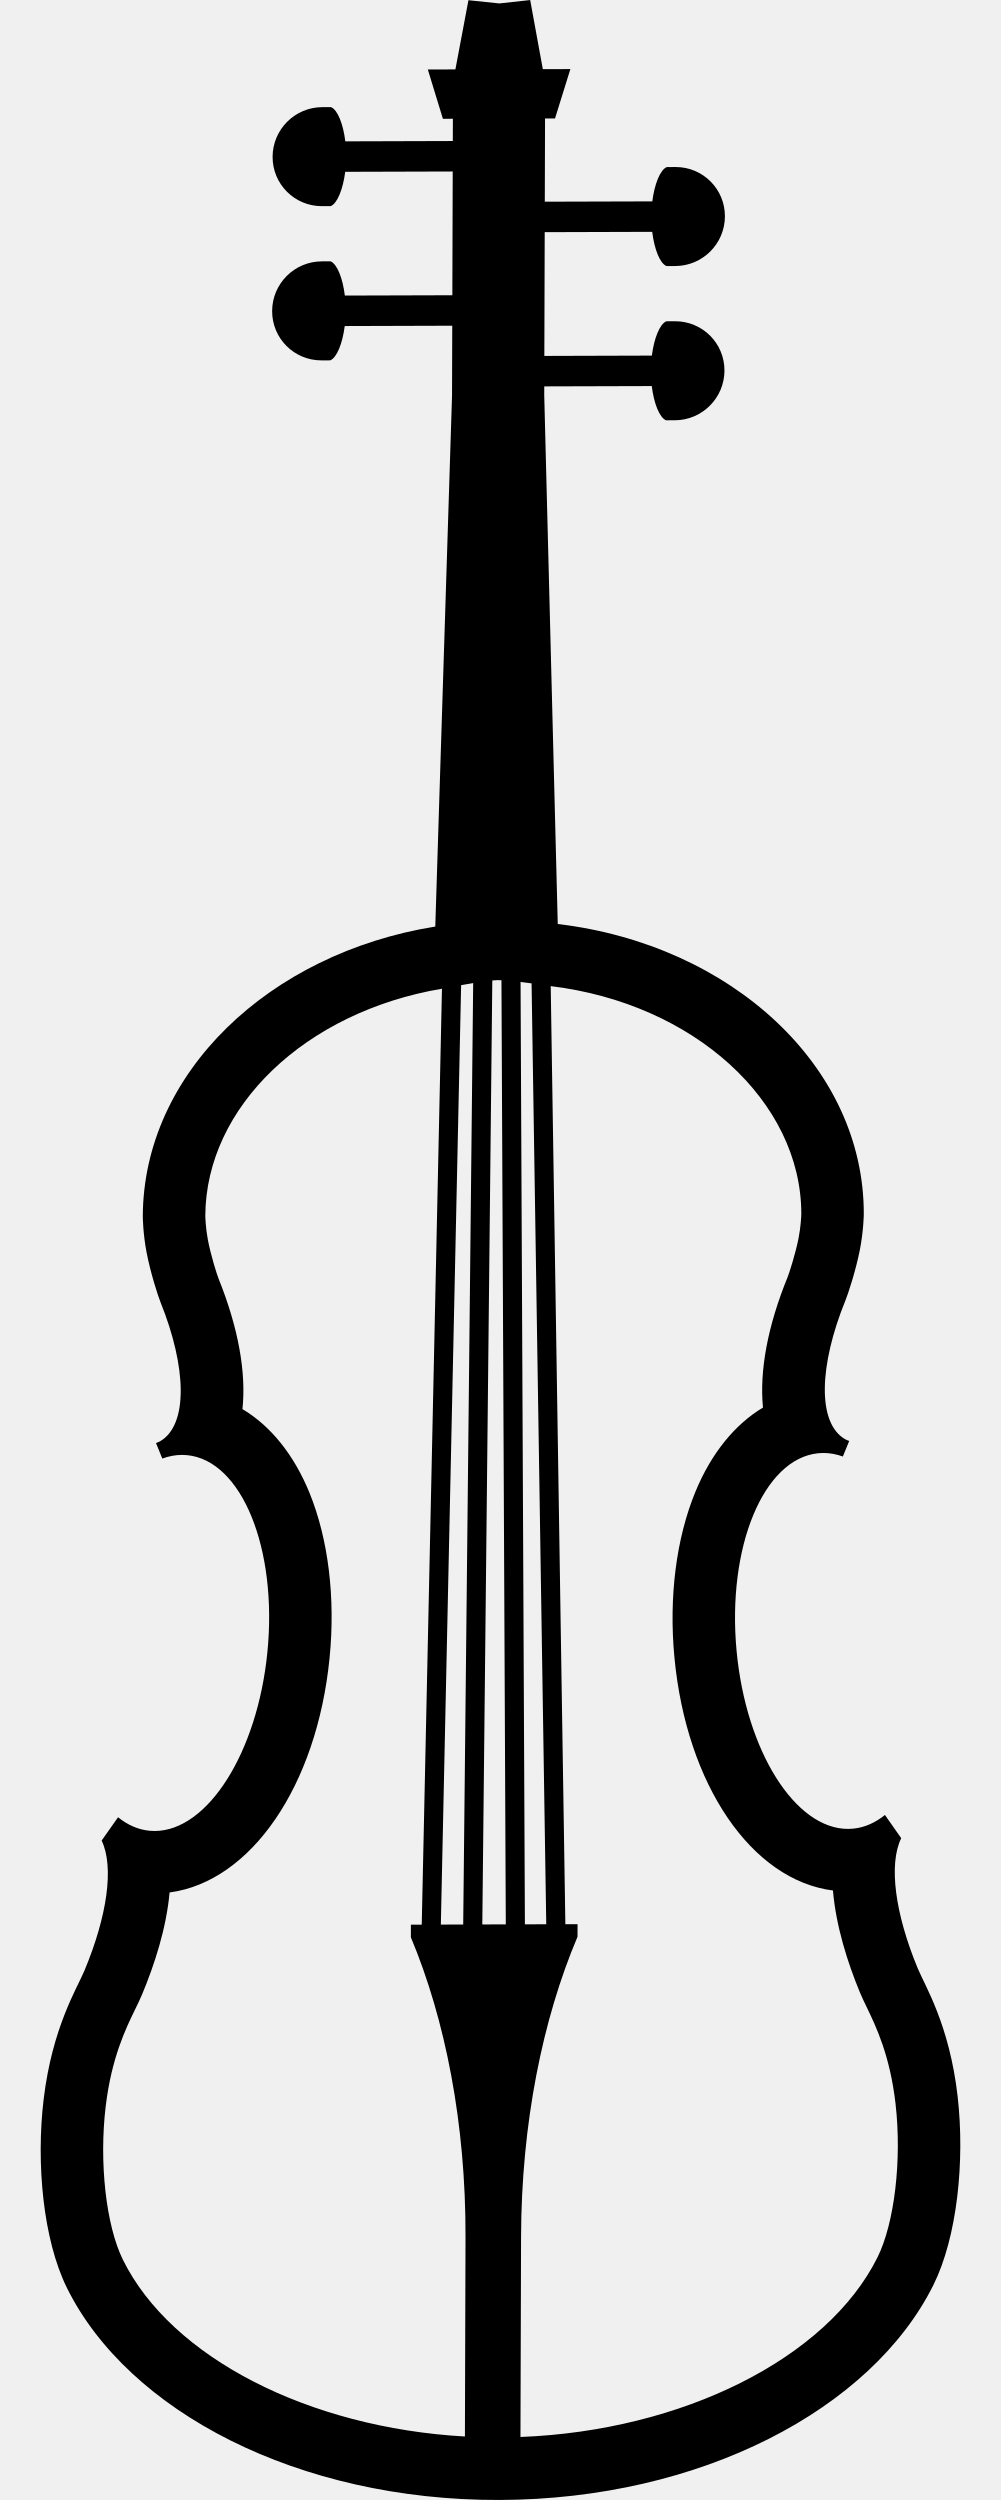
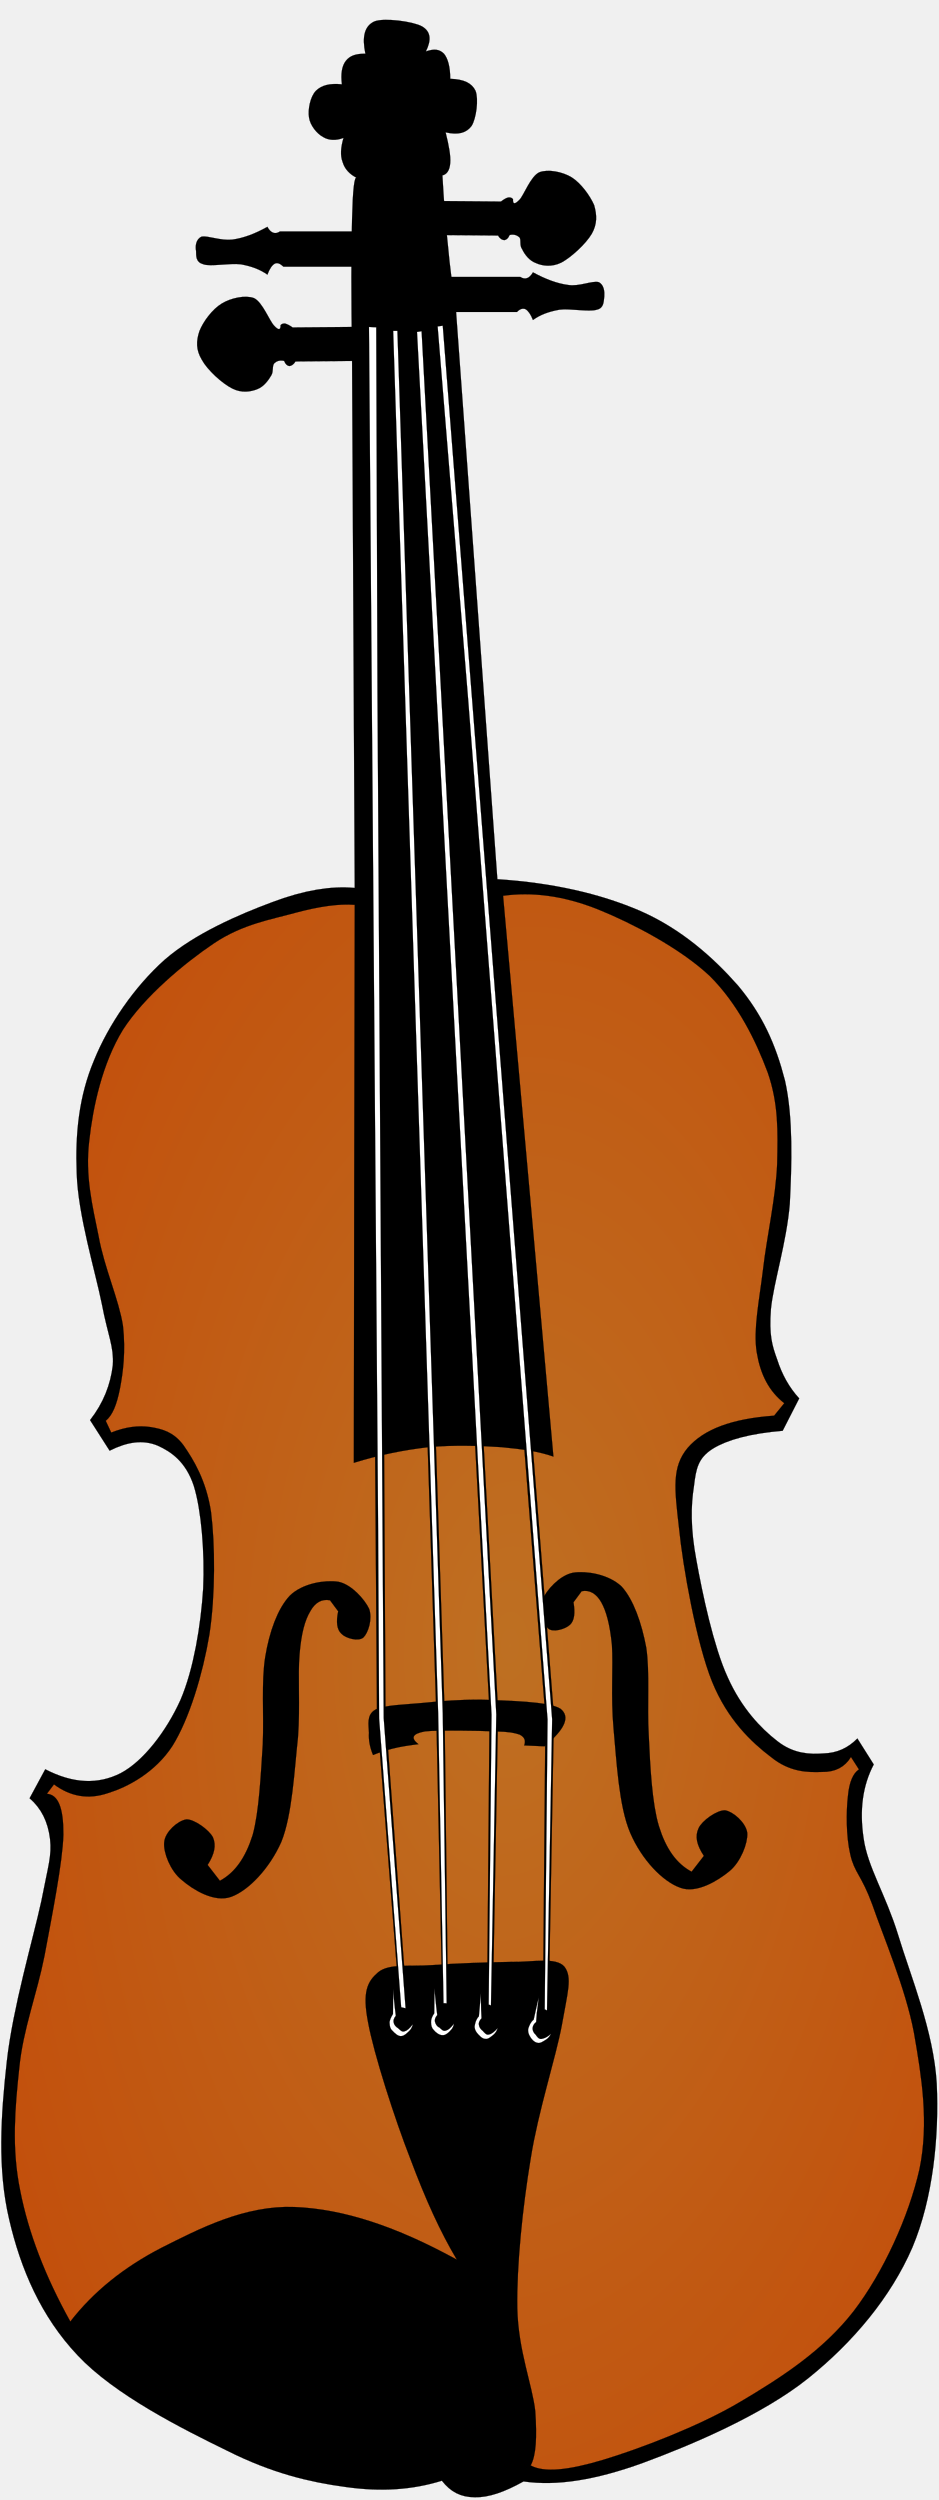
- <svg xmlns="http://www.w3.org/2000/svg" version="1.1" width="410" height="1024" viewBox="0 0 410 1024">
-   <path fill="#000" d="M392.239 858.607c-3.358-29.29-13.377-45.189-16.393-52.5-9.18-22.235-11.964-42.31-6.715-53.195l-6.662-9.503c-3.917 3.171-8.278 5.133-12.955 5.604-0.706 0.072-1.414 0.112-2.117 0.111-21.65 0.066-41.847-31.825-45.697-72.956-3.964-42.456 10.999-78.694 33.437-80.92 0.678-0.070 1.37-0.097 2.051-0.106 2.717-0.010 5.402 0.497 8.037 1.447l2.617-6.372c-0.573-0.22-1.157-0.415-1.692-0.723-11.441-6.614-10.762-30.11 0.194-56.986 1.042-2.558 4.19-12.076 5.853-20.562 1.52-7.709 1.611-14.561 1.611-14.561 0.18-60.517-54.242-110.459-125.352-118.912l-5.537-216.573 0.013-3.638 44.034-0.128c0.865 7.117 3.153 12.916 5.855 14.022 0 0 0 0 3.58-0.009 11.202-0.029 20.308-9.138 20.34-20.34 0.038-11.205-9.012-20.256-20.217-20.217-3.584 0.003-3.584 0.003-3.584 0.003-2.707 1.122-5.027 6.936-5.941 14.059l-44.036 0.134 0.149-50.691 44.034-0.135c0.864 7.122 3.154 12.924 5.854 14.020 0 0 0 0 3.588-0.011 11.199-0.032 20.304-9.136 20.339-20.339 0.033-11.198-9.018-20.249-20.218-20.218-3.587 0.013-3.587 0.013-3.587 0.013-2.707 1.115-5.027 6.927-5.942 14.059l-44.033 0.13 0.104-34.076 4.081-0.017 6.297-20.227-11.291 0.034-5.175-28.311-12.649 1.391-12.64-1.322-5.345 28.346-11.294 0.031 6.178 20.198 4.084-0.020-0.028 9.121-44.031 0.132c-0.864-7.122-3.156-12.919-5.854-14.020 0 0 0 0-3.588 0.011-11.201 0.036-20.305 9.141-20.342 20.342-0.033 11.198 9.016 20.247 20.217 20.217 3.591-0.014 3.591-0.014 3.591-0.014 2.7-1.115 5.025-6.926 5.938-14.055l44.031-0.132-0.15 50.689-44.034 0.132c-0.862-7.12-3.159-12.923-5.857-14.023 0 0 0 0-3.585 0.014-11.201 0.030-20.308 9.138-20.339 20.339-0.035 11.202 9.018 20.256 20.218 20.218 3.581-0.007 3.581-0.007 3.581-0.007 2.706-1.121 5.028-6.929 5.94-14.057l44.036-0.134-0.089 28.599-6.859 217.501c-68.081 10.96-119.628 60.021-119.804 118.761 0 0 0.049 6.861 1.517 14.55 1.617 8.482 4.7 17.982 5.724 20.521 10.814 26.813 11.346 50.304-0.137 56.99-0.533 0.313-1.118 0.512-1.694 0.731l2.579 6.36c2.641-0.964 5.326-1.491 8.045-1.498 0.681-0.002 1.371 0.036 2.053 0.097 22.419 2.089 37.167 38.24 32.947 80.718-4.089 41.155-24.48 73.17-46.131 73.231-0.706 0-1.405-0.025-2.119-0.097-4.683-0.436-9.018-2.377-12.92-5.528l-6.72 9.545c5.182 10.851 2.268 30.943-7.032 53.238-3.057 7.328-13.168 23.295-16.709 52.599-3.201 26.527-0.171 57.711 9.469 77.274 25.032 50.759 94.794 87.233 177.214 86.983 82.422-0.245 152.409-37.133 177.74-88.048 9.753-19.616 12.967-50.819 9.924-77.326zM214.998 788.208l-1.776-385.985c1.534 0.18 3.064 0.379 4.512 0.57l6.010 385.386-8.747 0.029zM180.569 788.311l8.307-384.791c1.55-0.278 3.242-0.57 4.936-0.847l-4.083 385.61-9.16 0.028zM190.43 997.994c-63.897-3.586-120.313-32.302-140.099-72.426-6.917-14.026-9.802-39.903-7.025-62.924 2.386-19.775 8.2-31.73 12.056-39.632 1.042-2.13 2.018-4.143 2.851-6.135 5.040-12.083 9.916-26.978 11.252-41.724 33.225-4.408 60.303-43.465 65.528-96.042 2.446-24.616-0.481-48.651-8.24-67.68-6.389-15.634-15.935-27.404-27.443-34.26 1.568-14.989-1.646-33.22-9.796-53.46-0.736-1.882-3.178-9.609-4.363-15.847-0.914-4.798-1.051-9.327-1.061-9.897 0.255-44.589 40.914-83.513 96.932-92.987l-8.278 383.349-4.441 0.013-0.017 5.157c14.141 33.797 22.524 76.405 22.389 122.772l-0.247 81.724zM197.552 788.261l4.095-386.662c0.731-0.072 1.404-0.125 1.95-0.137 0.504-0.007 1.134 0.006 1.799 0.036l1.778 386.726-9.622 0.035zM359.403 924.641c-20.613 41.438-79.992 71.005-146.223 73.546l0.247-81.982c0.136-46.367 8.779-89.023 23.124-122.913l0.015-5.148-4.996 0.015-5.996-384.24c58.572 7.078 102.625 47.114 102.647 93.298-0.020 0.757-0.195 5.208-1.129 9.93-1.226 6.258-3.719 13.985-4.425 15.802-8.29 20.32-11.62 38.602-10.15 53.589-11.556 6.926-21.172 18.75-27.651 34.427-7.87 19.072-10.949 43.124-8.639 67.737 4.913 52.539 31.753 91.434 64.952 95.643 1.251 14.737 6.031 29.601 11.003 41.658 0.825 1.987 1.787 3.993 2.813 6.12 3.801 7.878 9.549 19.788 11.818 39.558 2.635 23.004-0.409 48.896-7.409 62.965z" />
+ <svg xmlns="http://www.w3.org/2000/svg" width="190" height="506">
+   <defs>
+     <radialGradient r="1" cy="0.545" cx="0.523" gradientTransform="rotate(19.24138,0.5234375,0.5445312) translate(0,0.04130927) scale(1,0.9241379)" spreadMethod="pad" id="svg_28">
+       <stop offset="0" stop-opacity="0.996" stop-color="#bf7022" />
+       <stop offset="1" stop-opacity="0.992" stop-color="#c64001" />
+     </radialGradient>
+   </defs>
+   <g>
+     <rect fill="none" id="canvas_background" height="508" width="192" y="-1" x="-1" />
+   </g>
+   <g>
+     <g id="Layer_1">
+       <g id="svg_1">
+         <path transform="rotate(-90, 94.9805, 254.732)" id="svg_3" stroke-width="0.036" stroke-miterlimit="10" stroke="#000000" fill-rule="evenodd" d="m-8.385,168.91l-5.868,-3.168c-2.052,2.376 -4.752,3.708 -8.244,4.14c-3.456,0.36 -5.148,-0.324 -12.564,-1.764c-7.632,-1.656 -21.636,-5.796 -32.436,-6.984c-10.943,-1.224 -21.923,-1.908 -31.968,0.468c-10.008,2.304 -19.692,6.444 -27.504,13.824c-7.991,7.452 -14.867,21.132 -19.367,30.348c-4.5,8.964 -6.336,16.596 -7.308,23.868c-1.044,7.308 -0.577,13.644 1.259,19.548c-2.232,1.728 -3.348,3.816 -3.348,6.66c-0.072,2.771 1.044,6.012 3.204,9.865c-0.972,6.695 0.252,14.578 3.816,24.336c3.6,9.756 9.684,24.119 17.136,33.371c7.272,9.035 16.344,16.633 26.388,20.988c9.972,4.211 22.572,5.436 33.228,4.932c10.584,-0.611 21.708,-5.291 30.06,-7.813c8.208,-2.52 13.752,-6.191 19.548,-6.984c5.76,-0.863 10.692,-0.18 14.94,2.053l5.256,-3.313c-1.944,-1.908 -2.952,-4.139 -3.024,-6.84c-0.216,-2.844 -0.072,-6.119 2.52,-9.395c2.592,-3.35 6.696,-7.236 12.888,-10.01c6.156,-2.844 17.064,-5.146 23.688,-6.336c6.48,-1.223 11.088,-1.115 14.94,-0.504c3.672,0.434 5.76,0.865 7.632,3.816c1.836,2.953 3.096,7.668 3.636,14.148l6.552,3.348c2.232,-2.053 4.86,-3.492 7.884,-4.463c2.88,-1.045 4.932,-1.656 10.188,-1.262c5.22,0.504 13.463,3.168 21.276,3.816c7.775,0.396 17.496,0.721 24.984,-0.971c7.416,-1.908 13.32,-4.572 19.223,-9.504c5.725,-5.041 11.449,-11.484 15.084,-19.729c3.529,-8.172 5.725,-17.785 6.445,-28.98l115.74,-8.424c3.959,-0.612 8.1,-1.188 12.563,-1.584c4.43,-0.504 9.145,-0.828 14.148,-1.116c0.217,0.9 1.008,1.476 2.52,1.584c1.441,0.108 3.457,-0.252 6.193,-0.936c-0.576,2.556 -0.145,4.176 1.295,5.255c1.441,0.938 5.438,1.477 7.129,0.793c1.584,-0.756 2.34,-2.412 2.412,-5.112c2.412,0 4.104,-0.468 5.076,-1.26c0.936,-0.936 1.043,-1.98 0.467,-3.672c2.377,1.188 4.068,0.972 5.076,-0.792c1.008,-1.8 1.801,-7.812 0.973,-9.684c-0.936,-1.944 -3.061,-2.484 -6.516,-1.764c0.035,-1.944 -0.396,-3.132 -1.441,-3.96c-1.08,-0.828 -2.664,-1.044 -4.752,-0.792c0.252,-2.484 -0.18,-4.104 -1.295,-5.256c-1.225,-1.188 -3.852,-1.656 -5.4,-1.404c-1.619,0.216 -3.313,1.62 -3.959,2.844c-0.686,1.08 -0.793,2.592 -0.182,4.14c-1.979,-0.576 -3.563,-0.684 -4.895,-0.18c-1.369,0.396 -2.484,1.404 -3.205,2.88c0.469,-0.504 -2.34,-0.828 -8.424,-0.972c-6.191,-0.18 -15.371,-0.18 -28.115,0l-107.172,0.54c0.432,-4.788 -0.434,-10.224 -2.881,-16.704c-2.447,-6.588 -6.336,-15.66 -11.664,-21.78c-5.473,-6.12 -13.104,-11.34 -20.375,-14.292c-7.201,-3.024 -14.725,-3.816 -22.861,-3.492c-8.424,0.252 -19.764,3.744 -26.387,5.076c-6.444,1.224 -8.64,2.484 -12.42,2.232c-3.96,-0.468 -7.668,-1.908 -11.124,-4.608l-6.192,3.96c1.836,3.636 2.232,6.768 1.044,9.684c-1.26,2.808 -3.276,5.724 -8.136,7.344c-4.968,1.548 -13.572,2.232 -20.808,1.908c-7.344,-0.468 -16.308,-1.908 -22.572,-4.608c-6.372,-2.88 -12.42,-7.56 -14.796,-12.096c-2.34,-4.605 -2.124,-9.645 0.792,-15.261z" clip-rule="evenodd" />
+         <path transform="rotate(-90, 95.0098, 340.432)" id="svg_4" stroke-width="0.036" stroke-miterlimit="10" stroke="#000000" fill-rule="evenodd" fill="url(#svg_28)" d="m252.303,317.22c0.252,-3.24 -0.324,-7.164 -1.584,-11.916c-1.369,-4.896 -2.27,-10.692 -6.193,-16.56c-4.031,-6.012 -10.836,-14.148 -17.496,-18.432c-6.803,-4.176 -15.623,-6.084 -22.572,-6.84c-7.092,-0.828 -12.996,0.648 -19.223,1.908c-6.409,1.152 -12.924,4.14 -18.145,4.932c-5.22,0.576 -9.504,0 -12.708,-0.612c-3.276,-0.648 -5.4,-1.512 -6.516,-2.88l-2.376,1.116c1.152,2.916 1.476,5.436 1.116,7.956c-0.396,2.376 -0.972,4.644 -3.672,6.66c-2.952,2.052 -7.128,4.608 -13.5,5.58c-6.552,0.828 -16.812,0.9 -24.804,-0.324c-8.028,-1.332 -17.172,-4.104 -22.572,-7.488c-5.364,-3.492 -8.316,-9.036 -9.54,-13.032c-1.368,-4.032 -0.684,-7.632 1.764,-10.944l-1.908,-1.44c-0.144,2.268 -2.772,3.384 -8.28,3.348c-5.58,-0.144 -16.56,-2.34 -24.48,-3.816c-7.848,-1.548 -14.904,-4.356 -22.716,-5.112c-8.064,-0.864 -16.235,-1.584 -24.804,0.18c-8.64,1.692 -17.388,5.076 -26.532,10.152c6.084,4.716 11.016,10.872 14.94,18.468c3.816,7.596 8.604,16.74 8.244,26.856c-0.396,10.08 -3.996,20.772 -10.656,32.904c5.688,-3.384 12.204,-6.336 20.376,-9.396c7.992,-3.132 21.276,-7.416 27.648,-8.568c6.156,-1.188 8.244,-0.18 10.152,2.052c1.8,2.196 1.116,6.372 1.44,10.98c0.36,4.5 0.576,11.269 0.648,15.876c-0.072,4.393 1.044,9.107 -0.972,10.836c-2.16,1.656 -5.292,0.611 -11.736,-0.504c-6.66,-1.225 -17.532,-4.824 -27.18,-6.336c-9.72,-1.621 -21.6,-2.844 -30.204,-2.701c-8.604,0.182 -15.552,3.061 -20.844,3.637c-5.292,0.359 -9,0.18 -10.98,-0.936c-1.476,2.699 -1.008,7.523 1.116,14.615c2.124,7.057 6.696,19.297 11.772,27.828c5.004,8.461 10.404,16.74 18.288,22.896c7.884,6.047 19.224,11.195 28.764,13.355c9.396,1.943 18.612,0.469 27.648,-1.115c9,-1.693 19.728,-6.301 25.92,-8.424c6.012,-2.197 6.444,-3.637 10.188,-4.465c3.672,-0.863 8.748,-0.828 11.772,-0.469c2.844,0.254 4.644,1.045 5.4,2.232l2.52,-1.619c-2.052,-1.26 -3.06,-3.168 -3.024,-5.869c-0.108,-2.879 -0.072,-6.516 3.024,-10.332c2.952,-3.887 7.524,-8.783 15.264,-11.916c7.848,-3.168 23.148,-5.902 31.176,-6.695c7.884,-0.9 12.24,-1.477 16.128,1.764c3.78,3.277 5.904,8.928 6.516,17.496l2.52,2.053c2.412,-3.061 5.724,-4.824 10.332,-5.58c4.572,-0.721 10.332,0.504 16.848,1.295c6.373,0.721 14.58,2.594 21.312,2.846c6.553,0.143 12.096,0.287 18.432,-1.908c6.373,-2.377 13.861,-6.012 19.549,-11.736c5.58,-5.939 10.691,-15.66 13.535,-22.752c2.771,-7.02 3.492,-13.285 2.701,-19.08l-113.509,10.188c1.008,-2.809 1.512,-6.264 1.908,-10.512c0.288,-4.393 0.468,-9.684 0,-14.76c-0.576,-5.004 -1.584,-10.044 -3.168,-15.12c37.62,0.036 75.277,0.108 112.933,0.18z" clip-rule="evenodd" />
+         <path transform="rotate(-90, 94.5078, 349.615)" id="svg_5" stroke-width="0.036" stroke-miterlimit="10" stroke="#000000" fill-rule="evenodd" d="m88.906,330.613c1.44,-0.612 2.988,-0.936 4.5,-0.828c1.476,-0.036 3.636,-0.576 4.68,1.296c0.972,1.908 1.008,5.868 1.368,9.648c0.36,3.6 0.72,7.524 0.648,12.204c-0.216,4.715 -0.324,13.355 -1.836,15.623c-1.62,2.018 -4.104,0.938 -7.596,-3.24l0.18,-4.104c0.972,0.324 1.656,0.109 2.196,-0.936c0.36,-1.152 0.576,-1.943 0.648,-5.148c0.144,-3.313 0.288,-11.339 0,-13.967c-0.468,-2.628 -1.332,-2.988 -2.592,-1.368c-0.252,-1.98 -0.504,-3.672 -0.9,-5.22c-0.396,-1.62 -0.829,-2.808 -1.296,-3.96z" clip-rule="evenodd" />
+         <path transform="rotate(-90, 130.357, 350.299)" id="svg_6" stroke-width="0.036" stroke-miterlimit="10" stroke="#000000" fill-rule="evenodd" d="m101.822,359.923l3.204,2.484c2.232,-1.477 3.96,-1.836 5.58,-1.08c1.512,0.646 3.744,3.744 3.636,5.398c-0.252,1.621 -2.52,4.213 -4.572,4.465c-2.088,0.145 -5.904,-1.367 -7.704,-3.564c-1.944,-2.34 -4.644,-6.695 -3.384,-10.008c1.26,-3.564 5.652,-7.775 11.088,-10.115s14.724,-2.773 21.204,-3.385c6.408,-0.576 12.492,-0.035 16.884,-0.324c4.212,-0.432 6.804,-1.152 8.604,-2.16c1.764,-1.008 2.556,-2.375 2.232,-3.959l-2.232,-1.656c-2.196,0.359 -3.708,0.18 -4.536,-0.684c-0.936,-0.973 -1.656,-3.529 -0.756,-4.465c0.936,-1.043 3.744,-1.98 5.796,-1.152c1.908,0.793 4.932,3.457 5.472,6.193c0.432,2.734 -0.324,7.271 -2.808,9.863c-2.628,2.375 -7.344,4.031 -12.348,4.969c-5.112,0.756 -11.664,0.143 -17.712,0.504c-6.192,0.287 -13.752,0.646 -18.396,2.051c-4.68,1.442 -7.631,3.6 -9.252,6.625z" clip-rule="evenodd" />
+         <path transform="rotate(-90, 54.0938, 352.135)" id="svg_7" stroke-width="0.036" stroke-miterlimit="10" stroke="#000000" fill-rule="evenodd" d="m25.559,342.551l3.204,-2.484c2.232,1.404 3.96,1.764 5.58,1.08c1.512,-0.756 3.744,-3.852 3.636,-5.4c-0.252,-1.728 -2.52,-4.284 -4.572,-4.464c-2.088,-0.252 -5.904,1.26 -7.704,3.564c-1.944,2.232 -4.644,6.588 -3.384,10.008c1.26,3.456 5.652,7.704 11.088,10.116c5.436,2.232 14.724,2.664 21.204,3.384c6.408,0.468 12.492,-0.072 16.884,0.324c4.212,0.36 6.804,1.08 8.604,2.16c1.764,0.972 2.556,2.304 2.232,3.996l-2.232,1.656c-2.196,-0.468 -3.708,-0.252 -4.536,0.648c-0.936,0.864 -1.656,3.456 -0.756,4.464c0.936,0.972 3.744,1.872 5.796,1.152c1.908,-0.9 4.932,-3.564 5.472,-6.192c0.432,-2.808 -0.324,-7.344 -2.808,-9.864c-2.628,-2.484 -7.344,-4.14 -12.348,-4.968c-5.112,-0.828 -11.664,-0.252 -17.712,-0.504c-6.192,-0.396 -13.752,-0.756 -18.396,-2.052c-4.68,-1.476 -7.631,-3.636 -9.252,-6.624z" clip-rule="evenodd" />
+         <path transform="rotate(-90, 78.3867, 236.203)" id="svg_8" stroke-width="0.036" stroke-miterlimit="10" stroke="#000000" fill-rule="evenodd" d="m-92.216,238.794l59.724,-4.68l281.484,-1.98l-0.217,2.232l-281.267,1.476l-59.724,4.428l0,-1.476l-0,0z" clip-rule="evenodd" />
+         <path transform="rotate(-90, 78.3867, 236.328)" id="svg_9" stroke-width="0.036" stroke-miterlimit="10" stroke="#000000" fill-rule="evenodd" fill="#FFFFFF" d="m-91.551,239.135l58.464,-4.464l40.428,-0.216l241.2,-1.836l-0.072,1.476l-74.16,0.252l-207.323,1.26l-58.752,4.428l0.215,-0.9z" clip-rule="evenodd" />
+         <path transform="rotate(-90, 100.164, 236.381)" id="svg_10" stroke-width="0.036" stroke-miterlimit="10" stroke="#000000" fill-rule="evenodd" d="m-70.692,247.254l59.976,1.08l281.736,-22.211l-0.145,-1.692l-281.736,22.177l-59.76,-0.504l-0.071,1.15z" clip-rule="evenodd" />
+         <path transform="rotate(-90, 100.166, 236.418)" id="svg_11" stroke-width="0.036" stroke-miterlimit="10" stroke="#000000" fill-rule="evenodd" fill="#FFFFFF" d="m-70.33,246.967l58.896,1.043l40.32,-3.168l241.776,-18.972l-0.145,-1.044l-75.238,6.156l-206.713,16.092l-58.68,-0.576l-0.216,0.469z" clip-rule="evenodd" />
+         <path transform="rotate(-90, 92.3906, 236.438)" id="svg_12" stroke-width="0.036" stroke-miterlimit="10" stroke="#000000" fill-rule="evenodd" d="m-77.438,243.781l59.976,1.08l279.684,-15.192l-0.072,-1.656l-279.756,15.12l-59.76,-0.504l-0.072,1.152z" clip-rule="evenodd" />
+         <path transform="rotate(-90, 92.4238, 236.471)" id="svg_13" stroke-width="0.036" stroke-miterlimit="10" stroke="#000000" fill-rule="evenodd" fill="#FFFFFF" d="m-77.011,243.42l58.896,1.08l279.972,-15.119l-0.145,-0.936l-279.863,15.084l-58.68,-0.576l-0.18,0.467z" clip-rule="evenodd" />
+         <path transform="rotate(-90, 84.957, 236.166)" id="svg_14" stroke-width="0.036" stroke-miterlimit="10" stroke="#000000" fill-rule="evenodd" d="m-84.674,241.871l59.76,-0.684l279.504,-9.144l0.035,-1.584l-279.684,9.036l-59.652,1.26l0.037,1.116z" clip-rule="evenodd" />
+         <path transform="rotate(-90, 84.9922, 236.223)" id="svg_15" stroke-width="0.036" stroke-miterlimit="10" stroke="#000000" fill-rule="evenodd" fill="#FFFFFF" d="m-84.263,241.641l58.68,-0.792l279.829,-9.18l0,-0.864l-279.829,9.108l-58.644,1.08l-0.036,0.648z" clip-rule="evenodd" />
+         <path transform="rotate(-90, 81.1895, 407.354)" id="svg_16" stroke-width="0.036" stroke-miterlimit="10" stroke="#000000" fill-rule="evenodd" fill="#FFFFFF" d="m85.949,405.774c-0.576,0.036 -1.296,0.036 -2.16,0.144c-0.936,0.108 -2.016,0.18 -3.24,0.36c-0.468,-0.396 -0.972,-0.54 -1.368,-0.432c-0.468,0.072 -0.9,0.468 -1.152,0.9c-0.288,0.36 -0.864,0.756 -0.612,1.332c0.108,0.468 0.576,1.008 1.404,1.62c-0.468,-0.036 -1.008,-0.36 -1.332,-0.684c-0.468,-0.504 -1.044,-1.044 -1.044,-1.62c-0.108,-0.648 0.612,-1.368 1.044,-1.764c0.432,-0.504 0.9,-0.576 1.548,-0.612c0.504,-0.072 1.224,0.288 1.872,0.684c1.656,0 3.348,0.036 5.04,0.072z" clip-rule="evenodd" />
+         <path transform="rotate(-90, 89.5605, 407.188)" id="svg_17" stroke-width="0.036" stroke-miterlimit="10" stroke="#000000" fill-rule="evenodd" fill="#FFFFFF" d="m94.298,405.589c-0.576,0 -1.296,0.108 -2.16,0.18c-0.936,0.108 -2.016,0.18 -3.24,0.36c-0.504,-0.432 -0.9,-0.54 -1.332,-0.468c-0.432,0.108 -0.972,0.36 -1.188,0.9c-0.288,0.36 -0.864,0.756 -0.612,1.332c0.108,0.468 0.576,1.008 1.404,1.62c-0.468,-0.072 -1.008,-0.288 -1.332,-0.648c-0.468,-0.396 -1.08,-1.116 -1.008,-1.62c-0.072,-0.612 0.54,-1.44 1.008,-1.8c0.396,-0.432 0.972,-0.576 1.584,-0.576c0.54,-0.036 1.152,0.18 1.836,0.648c1.656,0 3.348,0.036 5.04,0.072z" clip-rule="evenodd" />
+         <path transform="rotate(-90, 98.4004, 407.893)" id="svg_18" stroke-width="0.036" stroke-miterlimit="10" stroke="#000000" fill-rule="evenodd" fill="#FFFFFF" d="m103.195,406.886c-0.504,-0.072 -1.26,-0.037 -2.124,-0.037c-0.936,0 -1.98,0.037 -3.276,0.109c-0.468,-0.434 -0.9,-0.613 -1.296,-0.541c-0.504,0.037 -0.972,0.396 -1.26,0.793c-0.324,0.287 -0.936,0.756 -0.72,1.26c0.072,0.504 0.504,1.043 1.296,1.764c-0.504,-0.18 -0.936,-0.396 -1.296,-0.793c-0.432,-0.539 -1.008,-1.15 -0.9,-1.691c0,-0.684 0.72,-1.295 1.188,-1.691c0.396,-0.324 0.972,-0.612 1.584,-0.469c0.54,0.107 1.188,0.252 1.8,0.828c1.657,0.144 3.312,0.289 5.004,0.468z" clip-rule="evenodd" />
+         <path transform="rotate(-90, 109.193, 408.68)" id="svg_19" stroke-width="0.036" stroke-miterlimit="10" stroke="#000000" fill-rule="evenodd" fill="#FFFFFF" d="m114.019,408.617c-0.504,-0.182 -1.26,-0.145 -2.124,-0.289c-0.936,-0.145 -1.98,-0.252 -3.276,-0.324c-0.432,-0.539 -0.792,-0.648 -1.224,-0.719c-0.468,-0.037 -1.008,0.215 -1.332,0.611c-0.36,0.252 -0.972,0.648 -0.864,1.188c0.072,0.469 0.288,1.152 1.044,1.908c-0.468,-0.18 -0.9,-0.539 -1.152,-0.936c-0.36,-0.576 -0.864,-1.225 -0.684,-1.801c0.108,-0.648 0.792,-1.26 1.368,-1.547c0.432,-0.252 1.08,-0.469 1.656,-0.252c0.468,0.18 1.152,0.395 1.656,1.043c1.62,0.36 3.277,0.721 4.932,1.118z" clip-rule="evenodd" />
+         <path transform="rotate(-90, 56.0254, 69.666)" id="svg_20" stroke-width="0.036" stroke-miterlimit="10" stroke="#000000" fill-rule="evenodd" d="m52.643,85.799l-0.109,-12.348c-0.719,-0.432 -0.898,-0.9 -0.936,-1.26c0.072,-0.36 0.289,-0.756 1.045,-1.044c0.215,-0.936 -0.072,-1.548 -0.469,-1.98c-0.576,-0.504 -1.584,-0.108 -2.447,-0.612c-1.008,-0.576 -2.305,-1.548 -2.773,-2.772c-0.576,-1.368 -0.863,-3.276 0.109,-5.148c1.008,-2.016 3.744,-5.04 5.832,-6.156c1.979,-1.188 3.779,-1.152 5.795,-0.468c1.836,0.72 4.393,2.556 5.58,4.536c1.08,1.764 1.764,4.716 1.08,6.516c-0.863,1.764 -4.68,3.132 -5.615,4.104c-0.9,0.828 -0.9,1.296 0.143,1.26c0.252,0.18 0.361,0.54 0.324,0.936c-0.107,0.36 -0.324,0.864 -0.791,1.512l0.107,12.096c-2.268,0.252 -4.572,0.54 -6.875,0.828z" clip-rule="evenodd" />
+         <path transform="rotate(-90, 55.7617, 50.7481)" id="svg_21" stroke-width="0.036" stroke-miterlimit="10" stroke="#000000" fill-rule="evenodd" d="m52.541,66.568l0,-14.22c0.611,-0.648 0.863,-1.224 0.611,-1.728c-0.289,-0.576 -1.08,-1.08 -2.232,-1.512c1.045,-1.476 1.691,-3.168 2.088,-5.364c0.289,-2.16 -0.504,-6.156 0,-7.56c0.432,-1.62 1.656,-1.476 2.701,-1.512c0.936,-0.18 2.412,-0.072 2.916,1.152c0.215,1.26 -0.865,3.816 -0.613,6.156c0.289,2.196 1.152,4.572 2.592,7.128c-0.646,0.324 -1.043,0.756 -1.188,1.152s-0.107,0.864 0.252,1.404l0,14.652l-6.299,0.576l-0.828,-0.324z" clip-rule="evenodd" />
+         <path transform="rotate(-90, 106.188, 59.9434)" id="svg_22" stroke-width="0.036" stroke-miterlimit="10" stroke="#000000" fill-rule="evenodd" d="m102.981,44.166l0,14.221c0.648,0.611 0.793,1.188 0.576,1.727c-0.324,0.541 -1.008,1.045 -2.195,1.512c1.045,1.441 1.691,3.133 2.088,5.365c0.287,2.051 -0.504,6.047 0,7.559c0.324,1.514 1.764,1.369 2.664,1.514c0.936,0.072 2.412,-0.037 2.916,-1.152c0.324,-1.369 -0.936,-3.924 -0.576,-6.156c0.289,-2.232 1.188,-4.607 2.557,-7.129c-0.613,-0.359 -1.045,-0.791 -1.152,-1.15c-0.18,-0.434 -0.107,-0.9 0.217,-1.404l0,-14.655l-6.266,-0.612l-0.829,0.36z" clip-rule="evenodd" />
+         <path transform="rotate(-90, 104.564, 44.1758)" id="svg_23" stroke-width="0.036" stroke-miterlimit="10" stroke="#000000" fill-rule="evenodd" d="m101.177,28.077l-0.107,12.349c-0.719,0.395 -0.9,0.863 -0.936,1.26c0.072,0.396 0.287,0.756 1.043,1.08c0.217,0.9 -0.07,1.512 -0.467,1.98c-0.576,0.432 -1.584,-0.072 -2.449,0.574c-1.008,0.469 -2.303,1.441 -2.771,2.773c-0.576,1.26 -0.863,3.203 0.109,5.148c1.008,1.906 3.742,4.932 5.832,6.154c1.979,1.117 3.779,1.045 5.795,0.469c1.908,-0.828 4.428,-2.664 5.615,-4.535c1.152,-1.873 1.693,-4.789 1.045,-6.518c-0.756,-1.799 -4.752,-3.203 -5.58,-4.066c-0.973,-0.938 -0.936,-1.369 0.107,-1.297c0.324,-0.217 0.396,-0.576 0.361,-0.936c-0.072,-0.432 -0.396,-0.936 -0.828,-1.512l0.107,-12.097c-2.266,-0.25 -4.571,-0.538 -6.876,-0.826z" clip-rule="evenodd" />
+       </g>
+     </g>
+   </g>
</svg>
